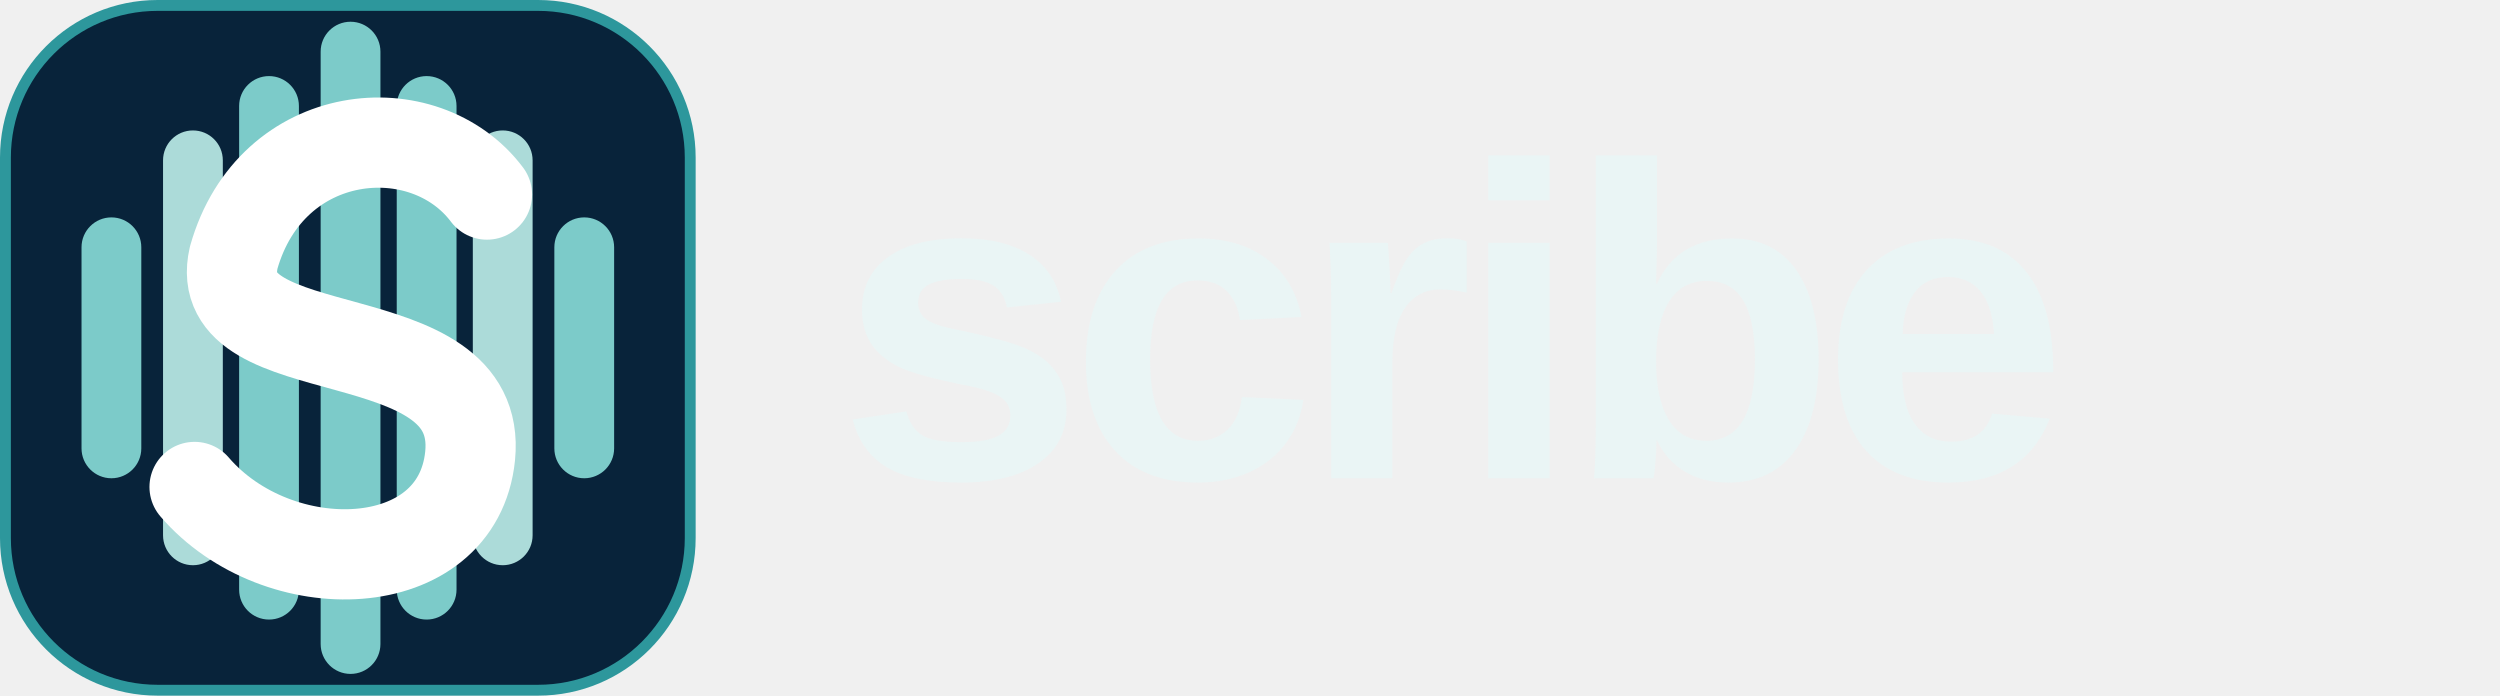
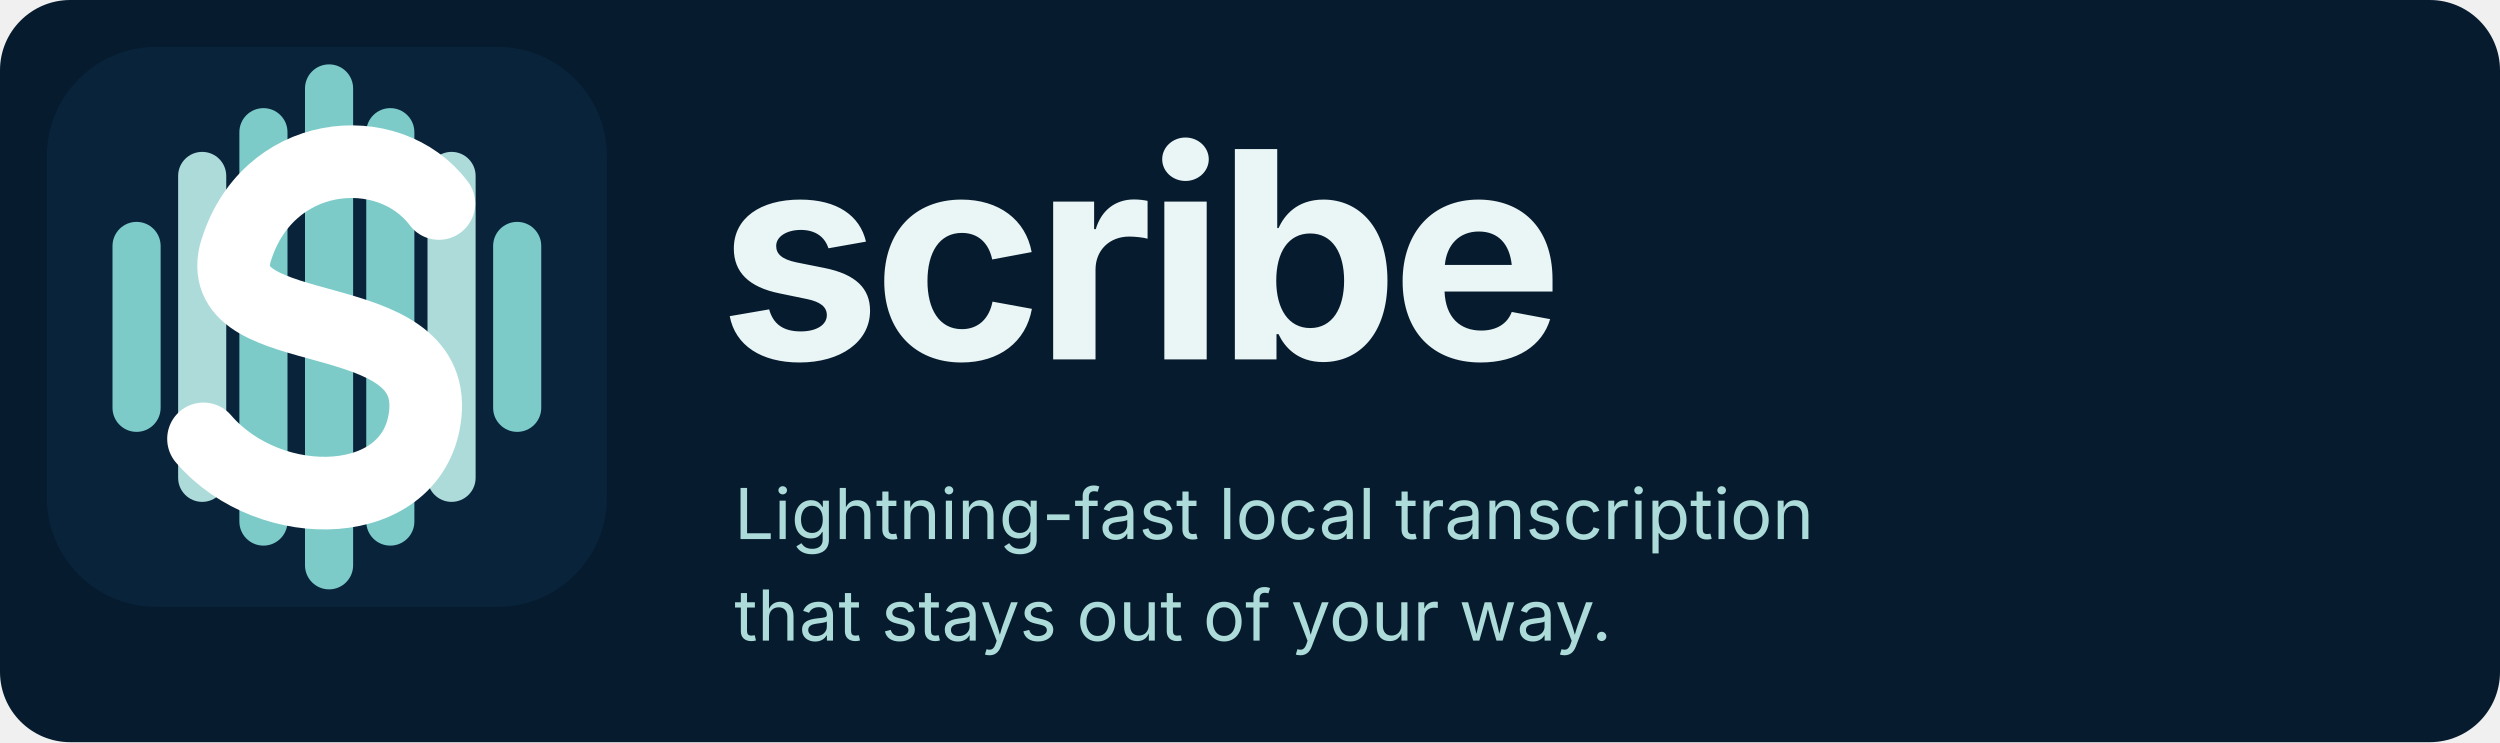
- <svg xmlns="http://www.w3.org/2000/svg" viewBox="0 0 460 128" role="img" aria-labelledby="title description">
-   <rect x="1" y="1" width="126" height="126" rx="28" fill="#08233A" stroke="#2D979C" stroke-width="2" />
-   <g fill="#7CCBC9">
-     <rect x="15" y="40" width="11" height="48" rx="5.5" />
-     <rect x="44" y="14" width="11" height="100" rx="5.5" />
-     <rect x="59" y="4" width="11" height="120" rx="5.5" />
-     <rect x="73" y="14" width="11" height="100" rx="5.5" />
-     <rect x="102" y="40" width="11" height="48" rx="5.5" />
+ <svg xmlns="http://www.w3.org/2000/svg" viewBox="0 0 640 190" role="img" aria-labelledby="title description">
+   <rect width="640" height="190" rx="18" fill="#061C2E" />
+   <g transform="translate(12 12) scale(1.12)">
+     <rect width="128" height="128" rx="25" fill="#08233A" />
+     <g fill="#7CCBC9">
+       <rect x="15" y="40" width="11" height="48" rx="5.5" />
+       <rect x="44" y="14" width="11" height="100" rx="5.5" />
+       <rect x="59" y="4" width="11" height="120" rx="5.5" />
+       <rect x="73" y="14" width="11" height="100" rx="5.5" />
+       <rect x="102" y="40" width="11" height="48" rx="5.5" />
+     </g>
+     <g fill="#ACDBD9">
+       <rect x="30" y="24" width="11" height="80" rx="5.5" />
+       <rect x="87" y="24" width="11" height="80" rx="5.5" />
+     </g>
+     <path d="M89.6 35.8C78.1 20.5 49.9 23 43 47.4c-4.8 20.9 46.1 10.6 43.5 36.5-2.3 22.6-35.4 23.5-50.7 5.7" fill="none" stroke="#fff" stroke-width="16.6" stroke-linecap="round" stroke-linejoin="round" />
  </g>
-   <g fill="#ACDBD9">
-     <rect x="30" y="24" width="11" height="80" rx="5.5" />
-     <rect x="87" y="24" width="11" height="80" rx="5.5" />
-   </g>
-   <path d="M89.6 35.8C78.1 20.5 49.9 23 43 47.4c-4.8 20.9 46.1 10.6 43.5 36.5-2.3 22.6-35.4 23.5-50.7 5.7" fill="none" stroke="#fff" stroke-width="16.6" stroke-linecap="round" stroke-linejoin="round" />
-   <text x="154" y="88" fill="#EAF5F5" font-family="Arial, Helvetica, sans-serif" font-size="82" font-weight="700" letter-spacing="-3">scribe</text>
+   <text x="184" y="92" fill="#EAF5F5" font-family="Inter, Segoe UI, sans-serif" font-size="74" font-weight="700" letter-spacing="-2">scribe</text>
+   <text x="188" y="138" fill="#ACDBD9" font-family="Inter, Segoe UI, sans-serif" font-size="18">Lightning-fast local transcription</text>
+   <text x="188" y="164" fill="#ACDBD9" font-family="Inter, Segoe UI, sans-serif" font-size="18">that stays out of your way.</text>
</svg>
